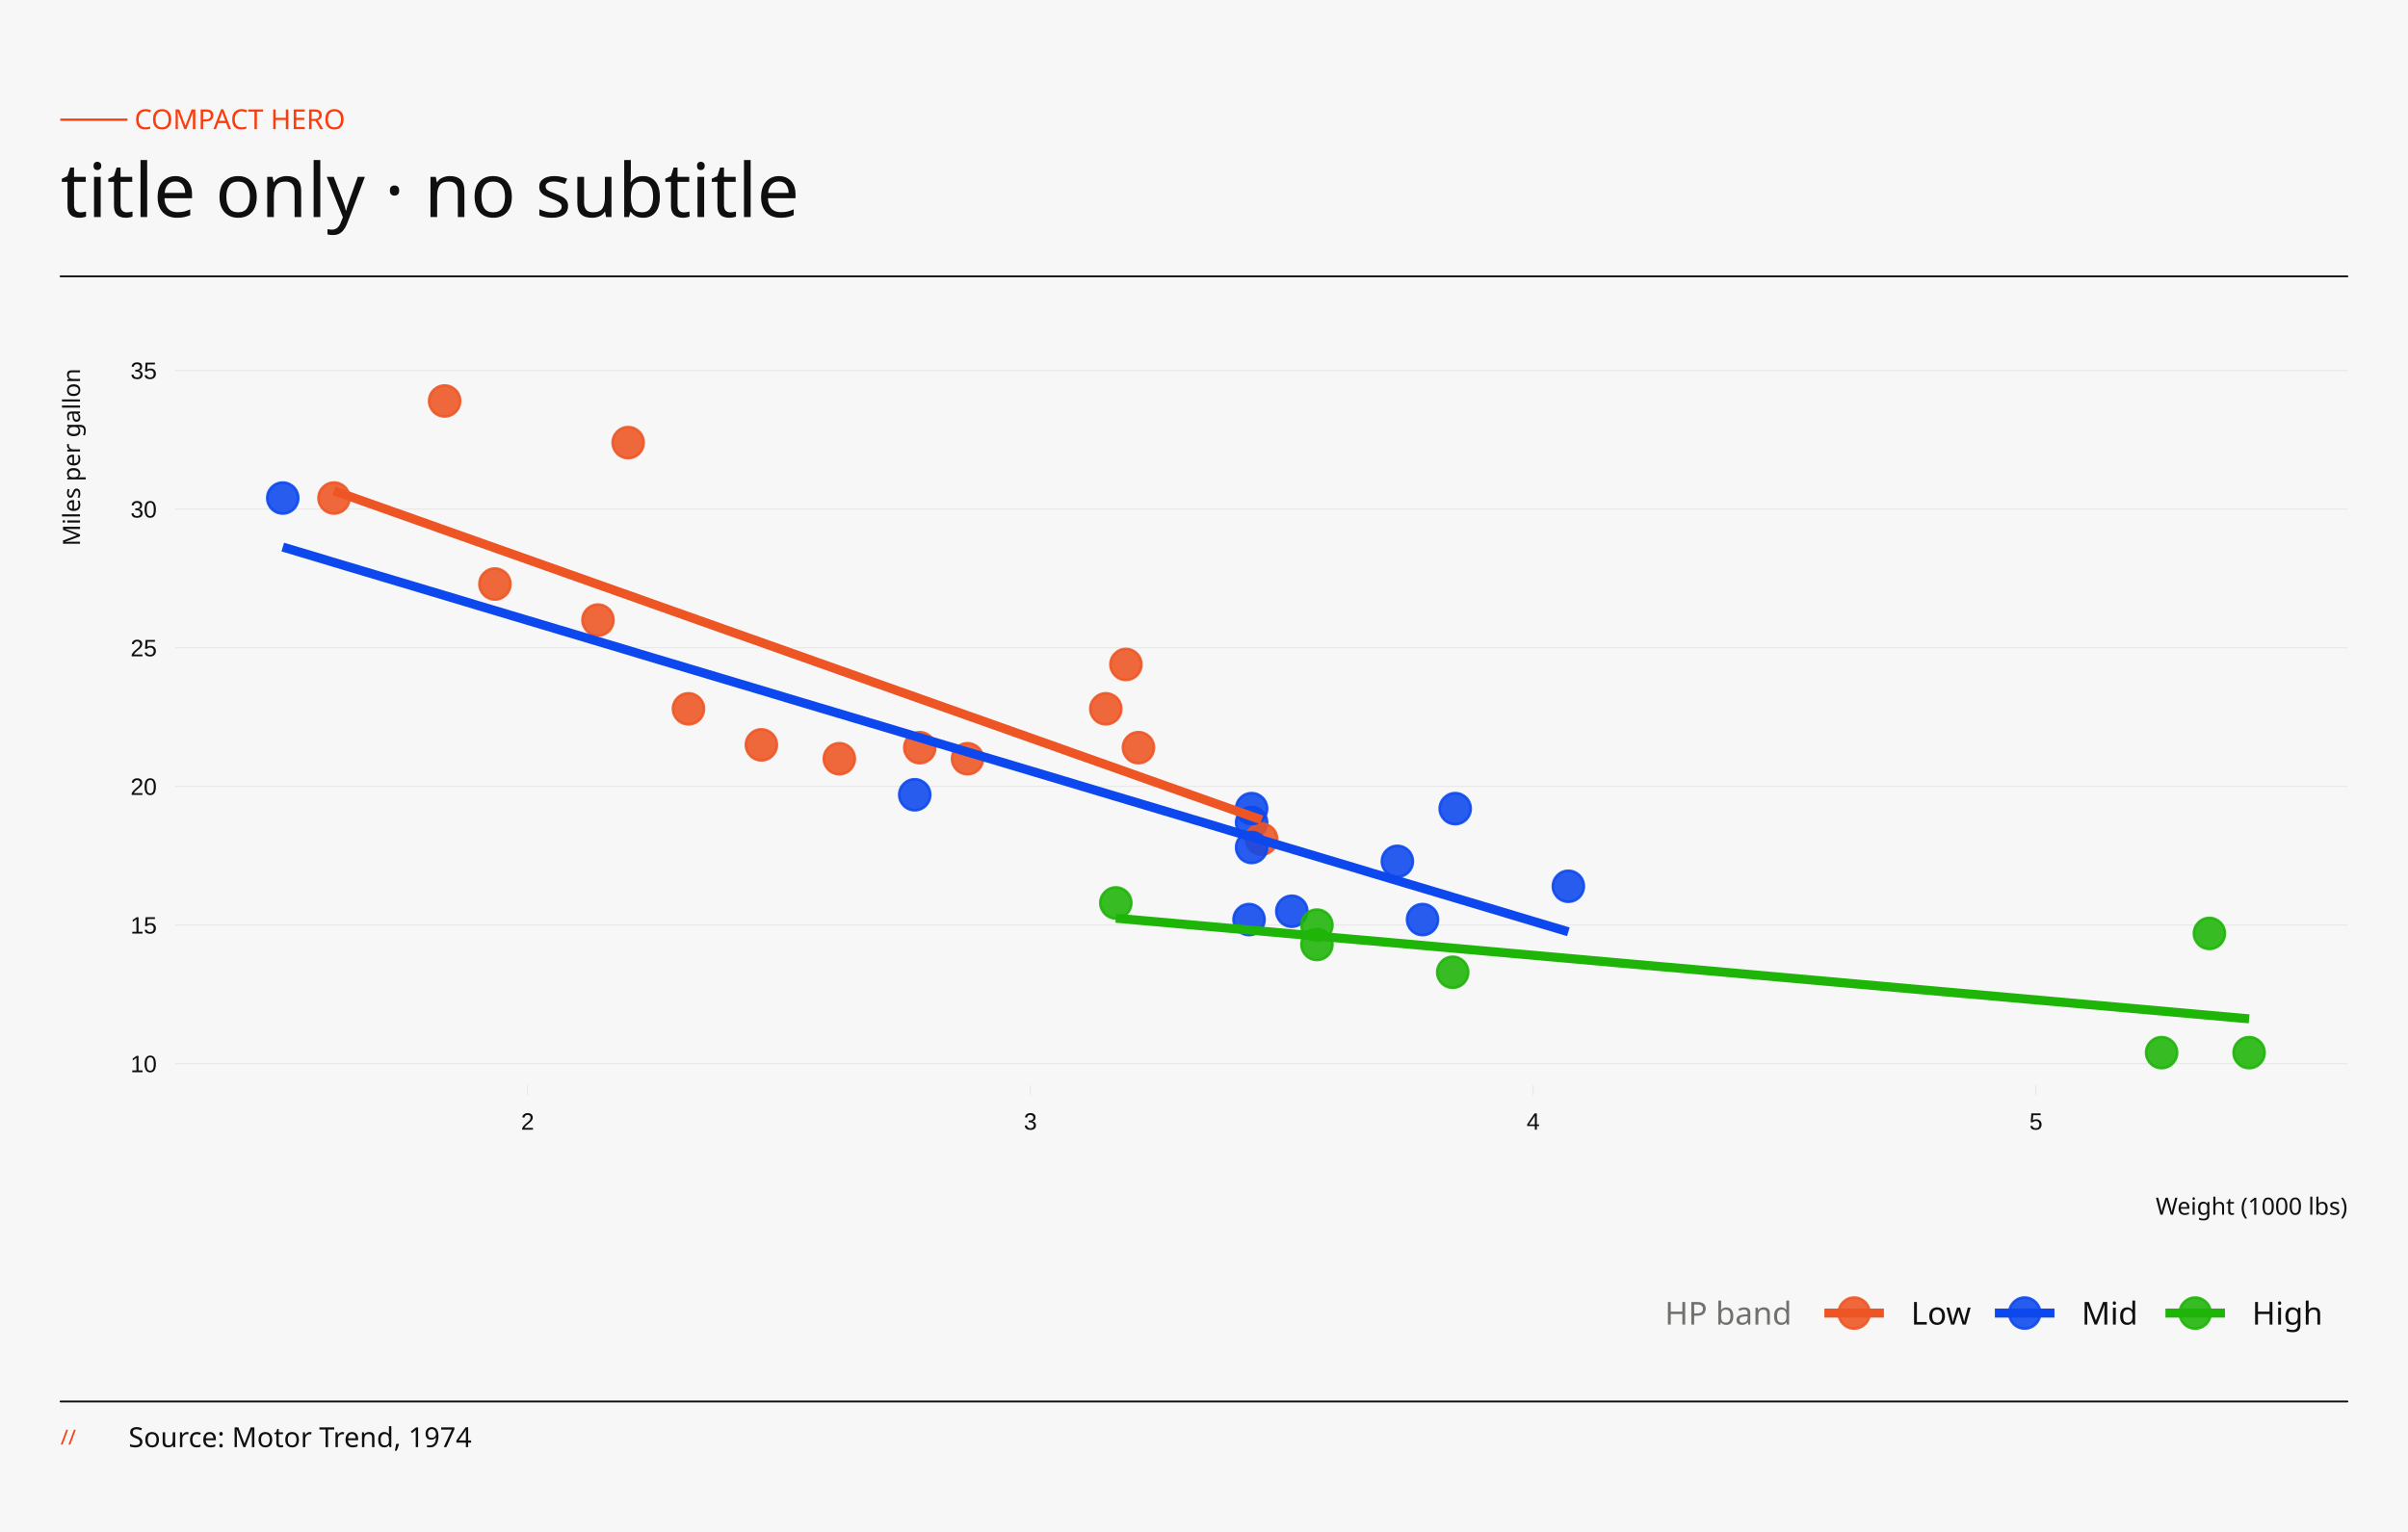
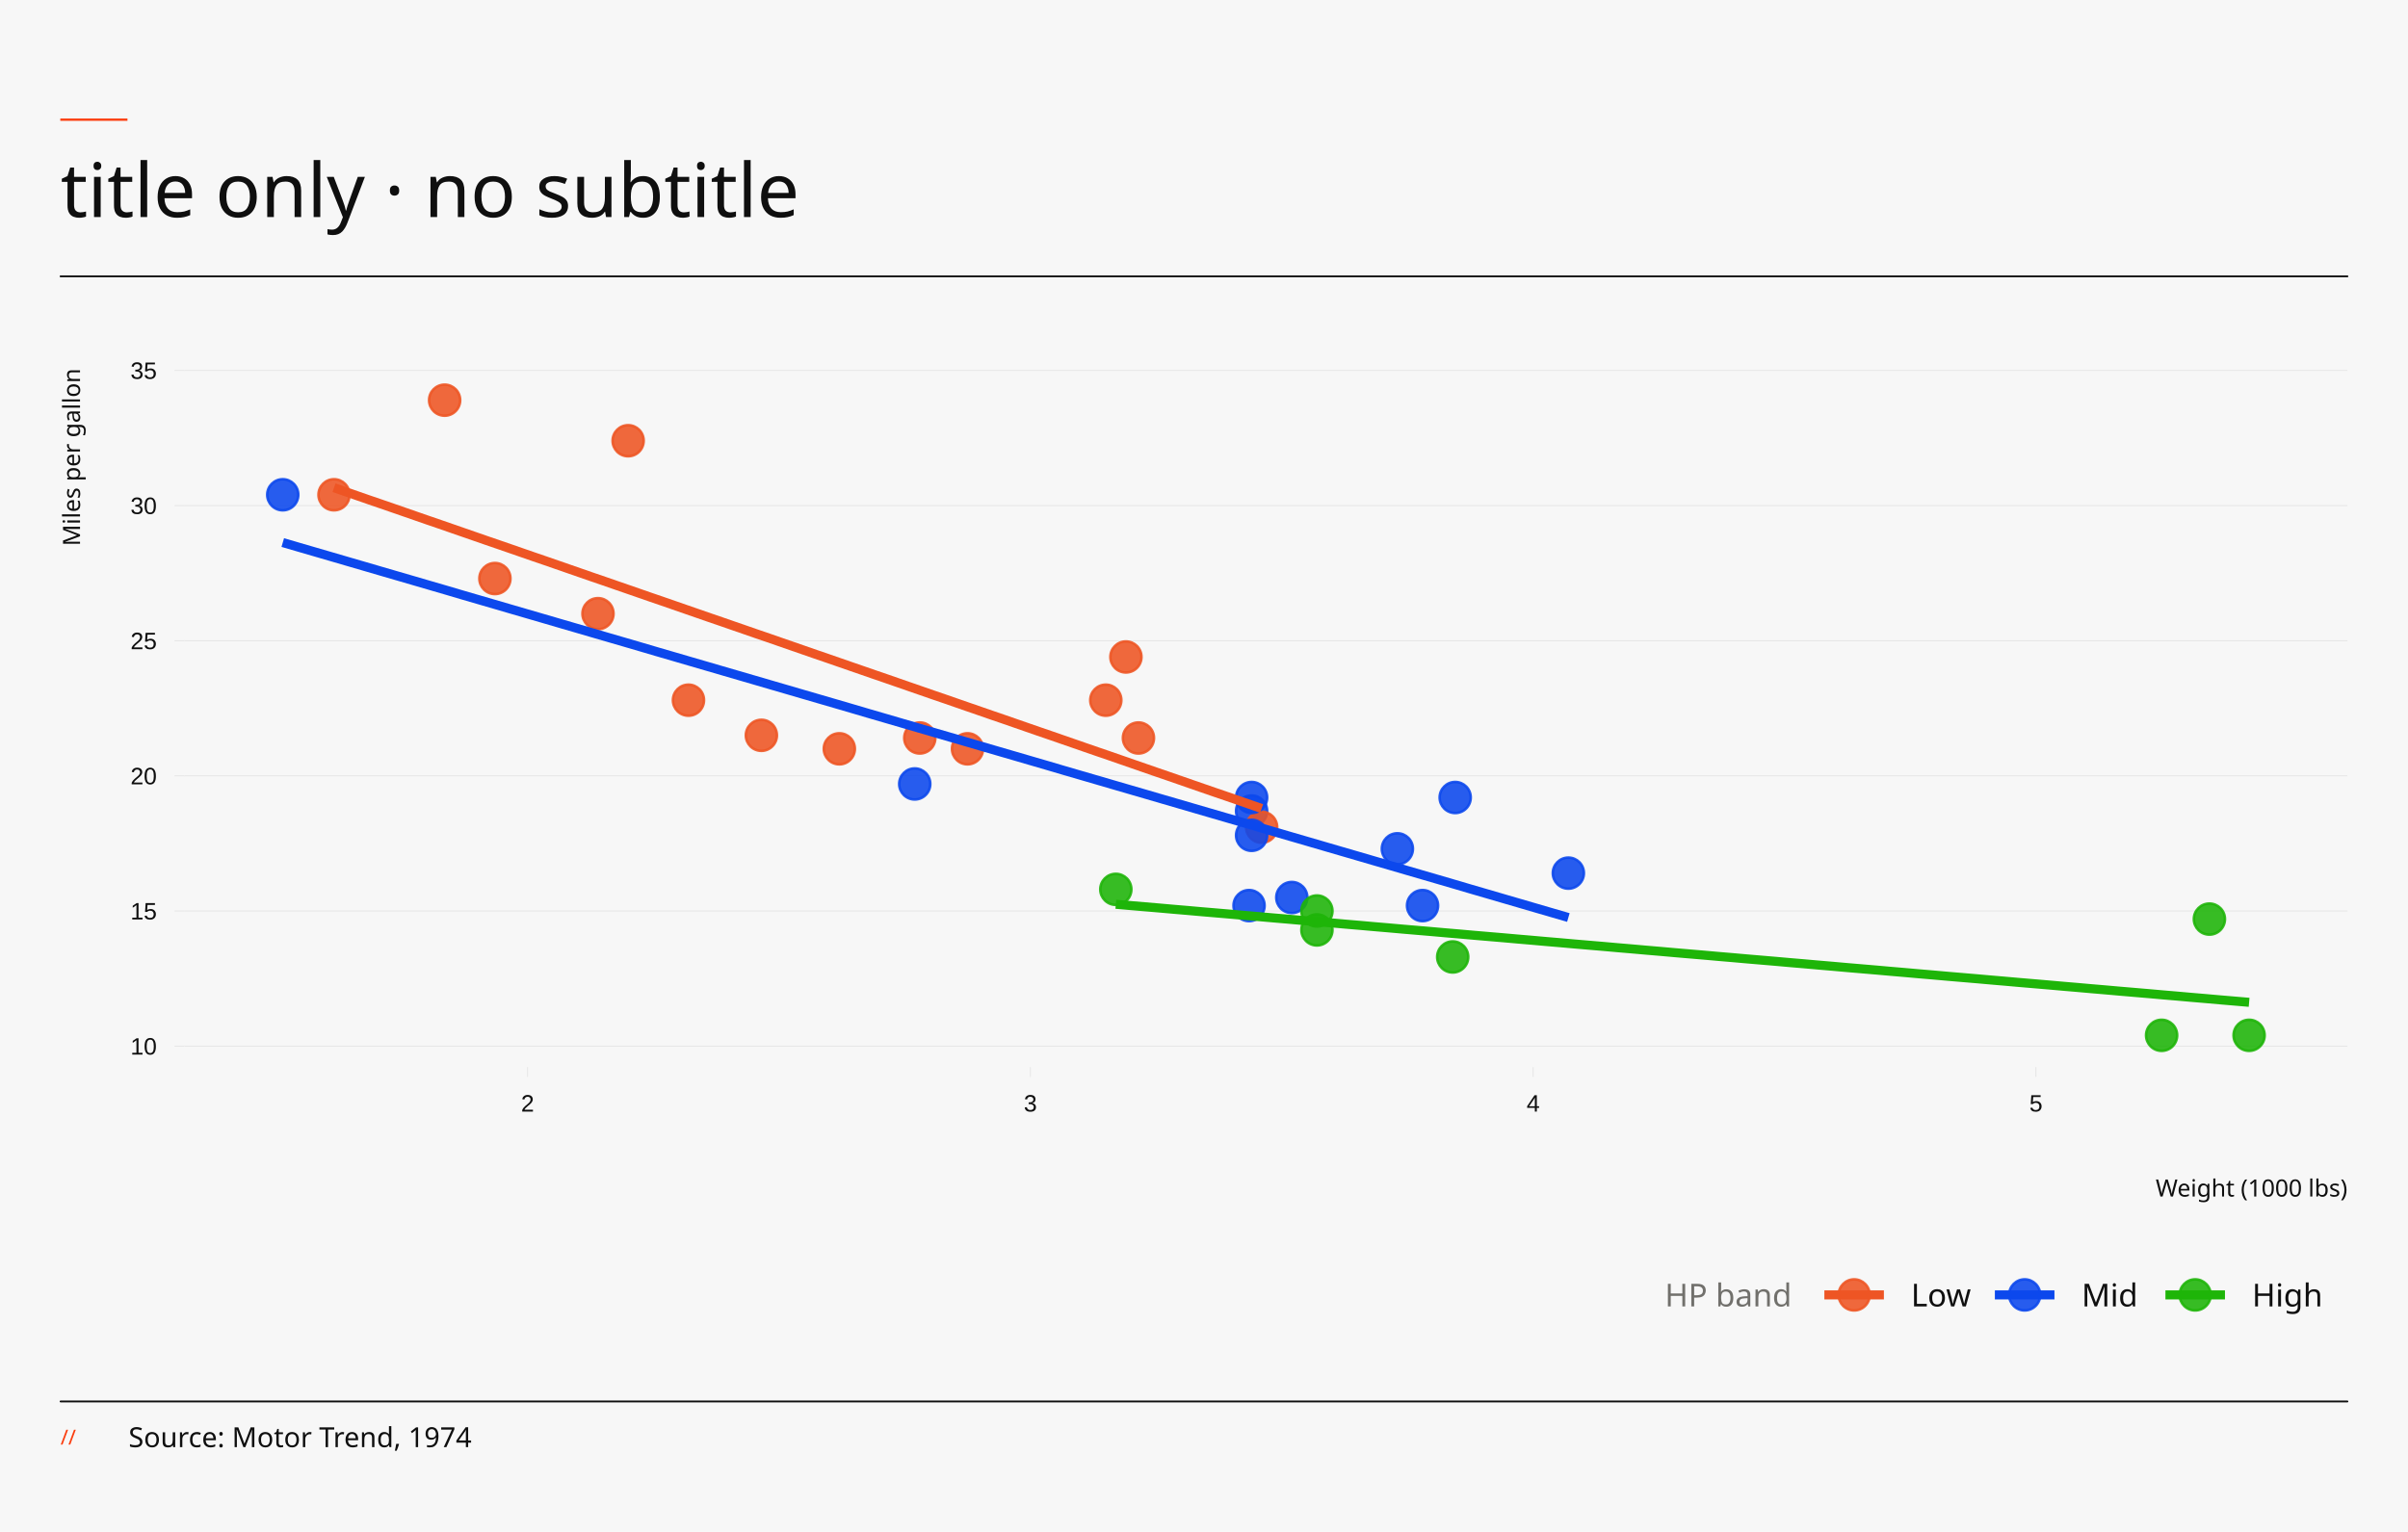
<svg xmlns="http://www.w3.org/2000/svg" width="396.00pt" height="252.00pt" viewBox="0 0 396.00 252.00">
  <g class="svglite">
    <defs>
      <style type="text/css">
    .svglite line, .svglite polyline, .svglite polygon, .svglite path, .svglite rect, .svglite circle {
      fill: none;
      stroke: #000000;
      stroke-linecap: round;
      stroke-linejoin: round;
      stroke-miterlimit: 10.00;
    }
    .svglite text {
      white-space: pre;
    }
    .svglite g.glyphgroup path {
      fill: inherit;
      stroke: none;
    }
  </style>
    </defs>
    <rect width="100%" height="100%" style="stroke: none; fill: none;" />
    <defs>
      <clipPath id="cpMC4wMHwzOTYuMDB8MC4wMHwyNTIuMDA=">
        <rect x="0.00" y="0.00" width="396.00" height="252.00" />
      </clipPath>
    </defs>
    <g clip-path="url(#cpMC4wMHwzOTYuMDB8MC4wMHwyNTIuMDA=)">
      <rect x="0.00" y="0.00" width="396.00" height="252.00" style="stroke-width: 0.63; stroke: none; fill: #F7F7F7;" />
    </g>
    <defs>
-       <clipPath id="cpMzAuMzN8Mzg2LjA0fDYwLjYwfDE3OC41Mg==">
-         <rect x="30.33" y="60.60" width="355.71" height="117.92" />
+       <clipPath id="cpMzAuMzN8Mzg2LjA0fDYwLjYwfDE3NS41NA==">
+         <rect x="30.33" y="60.60" width="355.71" height="114.93" />
      </clipPath>
    </defs>
-     <g clip-path="url(#cpMzAuMzN8Mzg2LjA0fDYwLjYwfDE3OC41Mg==)">
-       <rect x="30.33" y="60.60" width="355.71" height="117.92" style="stroke-width: 0.63; stroke: none; fill: #F7F7F7;" />
-       <polyline points="30.33,174.99 386.04,174.99 " style="stroke-width: 0.15; stroke: #E4E4E4; stroke-linecap: butt;" />
-       <polyline points="30.33,152.18 386.04,152.18 " style="stroke-width: 0.15; stroke: #E4E4E4; stroke-linecap: butt;" />
-       <polyline points="30.33,129.37 386.04,129.37 " style="stroke-width: 0.15; stroke: #E4E4E4; stroke-linecap: butt;" />
-       <polyline points="30.33,106.56 386.04,106.56 " style="stroke-width: 0.15; stroke: #E4E4E4; stroke-linecap: butt;" />
-       <polyline points="30.33,83.75 386.04,83.75 " style="stroke-width: 0.15; stroke: #E4E4E4; stroke-linecap: butt;" />
-       <polyline points="30.33,60.95 386.04,60.95 " style="stroke-width: 0.15; stroke: #E4E4E4; stroke-linecap: butt;" />
-       <circle cx="138.03" cy="124.81" r="2.56" style="stroke-width: 0.42; stroke: #EE5524; stroke-opacity: 0.88; fill: #EE5524; fill-opacity: 0.88;" />
-       <circle cx="159.11" cy="124.81" r="2.56" style="stroke-width: 0.42; stroke: #EE5524; stroke-opacity: 0.88; fill: #EE5524; fill-opacity: 0.88;" />
-       <circle cx="113.22" cy="116.60" r="2.56" style="stroke-width: 0.42; stroke: #EE5524; stroke-opacity: 0.88; fill: #EE5524; fill-opacity: 0.88;" />
-       <circle cx="187.22" cy="122.99" r="2.56" style="stroke-width: 0.42; stroke: #EE5524; stroke-opacity: 0.88; fill: #EE5524; fill-opacity: 0.88;" />
-       <circle cx="205.83" cy="135.30" r="2.56" style="stroke-width: 0.42; stroke: #0C48ED; stroke-opacity: 0.88; fill: #0C48ED; fill-opacity: 0.88;" />
-       <circle cx="207.48" cy="138.04" r="2.56" style="stroke-width: 0.42; stroke: #EE5524; stroke-opacity: 0.88; fill: #EE5524; fill-opacity: 0.88;" />
-       <circle cx="216.57" cy="155.37" r="2.56" style="stroke-width: 0.42; stroke: #1EB508; stroke-opacity: 0.88; fill: #1EB508; fill-opacity: 0.88;" />
-       <circle cx="185.16" cy="109.30" r="2.56" style="stroke-width: 0.42; stroke: #EE5524; stroke-opacity: 0.88; fill: #EE5524; fill-opacity: 0.88;" />
-       <circle cx="181.85" cy="116.60" r="2.56" style="stroke-width: 0.42; stroke: #EE5524; stroke-opacity: 0.88; fill: #EE5524; fill-opacity: 0.88;" />
-       <circle cx="205.83" cy="133.02" r="2.56" style="stroke-width: 0.42; stroke: #0C48ED; stroke-opacity: 0.88; fill: #0C48ED; fill-opacity: 0.88;" />
-       <circle cx="205.83" cy="139.41" r="2.56" style="stroke-width: 0.42; stroke: #0C48ED; stroke-opacity: 0.88; fill: #0C48ED; fill-opacity: 0.88;" />
-       <circle cx="257.92" cy="145.79" r="2.56" style="stroke-width: 0.42; stroke: #0C48ED; stroke-opacity: 0.88; fill: #0C48ED; fill-opacity: 0.88;" />
-       <circle cx="229.80" cy="141.69" r="2.56" style="stroke-width: 0.42; stroke: #0C48ED; stroke-opacity: 0.88; fill: #0C48ED; fill-opacity: 0.88;" />
-       <circle cx="233.94" cy="151.27" r="2.56" style="stroke-width: 0.42; stroke: #0C48ED; stroke-opacity: 0.88; fill: #0C48ED; fill-opacity: 0.88;" />
-       <circle cx="355.48" cy="173.16" r="2.56" style="stroke-width: 0.42; stroke: #1EB508; stroke-opacity: 0.88; fill: #1EB508; fill-opacity: 0.88;" />
-       <circle cx="369.87" cy="173.16" r="2.56" style="stroke-width: 0.42; stroke: #1EB508; stroke-opacity: 0.88; fill: #1EB508; fill-opacity: 0.88;" />
-       <circle cx="363.34" cy="153.55" r="2.56" style="stroke-width: 0.42; stroke: #1EB508; stroke-opacity: 0.88; fill: #1EB508; fill-opacity: 0.88;" />
-       <circle cx="103.30" cy="72.81" r="2.56" style="stroke-width: 0.42; stroke: #EE5524; stroke-opacity: 0.88; fill: #EE5524; fill-opacity: 0.88;" />
-       <circle cx="54.93" cy="81.93" r="2.56" style="stroke-width: 0.42; stroke: #EE5524; stroke-opacity: 0.88; fill: #EE5524; fill-opacity: 0.88;" />
-       <circle cx="73.12" cy="65.96" r="2.56" style="stroke-width: 0.42; stroke: #EE5524; stroke-opacity: 0.88; fill: #EE5524; fill-opacity: 0.88;" />
-       <circle cx="125.21" cy="122.53" r="2.56" style="stroke-width: 0.42; stroke: #EE5524; stroke-opacity: 0.88; fill: #EE5524; fill-opacity: 0.88;" />
-       <circle cx="212.44" cy="149.90" r="2.56" style="stroke-width: 0.42; stroke: #0C48ED; stroke-opacity: 0.88; fill: #0C48ED; fill-opacity: 0.88;" />
-       <circle cx="205.41" cy="151.27" r="2.56" style="stroke-width: 0.42; stroke: #0C48ED; stroke-opacity: 0.88; fill: #0C48ED; fill-opacity: 0.88;" />
-       <circle cx="238.90" cy="159.94" r="2.56" style="stroke-width: 0.42; stroke: #1EB508; stroke-opacity: 0.88; fill: #1EB508; fill-opacity: 0.88;" />
-       <circle cx="239.31" cy="133.02" r="2.56" style="stroke-width: 0.42; stroke: #0C48ED; stroke-opacity: 0.88; fill: #0C48ED; fill-opacity: 0.88;" />
-       <circle cx="81.39" cy="96.07" r="2.56" style="stroke-width: 0.42; stroke: #EE5524; stroke-opacity: 0.88; fill: #EE5524; fill-opacity: 0.88;" />
-       <circle cx="98.34" cy="102.00" r="2.56" style="stroke-width: 0.42; stroke: #EE5524; stroke-opacity: 0.88; fill: #EE5524; fill-opacity: 0.88;" />
-       <circle cx="46.50" cy="81.93" r="2.56" style="stroke-width: 0.42; stroke: #0C48ED; stroke-opacity: 0.88; fill: #0C48ED; fill-opacity: 0.88;" />
-       <circle cx="183.50" cy="148.53" r="2.56" style="stroke-width: 0.42; stroke: #1EB508; stroke-opacity: 0.88; fill: #1EB508; fill-opacity: 0.88;" />
-       <circle cx="150.43" cy="130.74" r="2.56" style="stroke-width: 0.42; stroke: #0C48ED; stroke-opacity: 0.88; fill: #0C48ED; fill-opacity: 0.88;" />
-       <circle cx="216.57" cy="152.18" r="2.56" style="stroke-width: 0.42; stroke: #1EB508; stroke-opacity: 0.88; fill: #1EB508; fill-opacity: 0.88;" />
-       <circle cx="151.26" cy="122.99" r="2.56" style="stroke-width: 0.42; stroke: #EE5524; stroke-opacity: 0.88; fill: #EE5524; fill-opacity: 0.88;" />
-       <polyline points="54.93,80.74 56.86,81.43 58.79,82.11 60.72,82.80 62.65,83.48 64.59,84.17 66.52,84.85 68.45,85.54 70.38,86.22 72.31,86.91 74.24,87.60 76.17,88.28 78.10,88.97 80.03,89.65 81.96,90.34 83.90,91.02 85.83,91.71 87.76,92.39 89.69,93.08 91.62,93.76 93.55,94.45 95.48,95.13 97.41,95.82 99.34,96.50 101.27,97.19 103.21,97.87 105.14,98.56 107.07,99.25 109.00,99.93 110.93,100.62 112.86,101.30 114.79,101.99 116.72,102.67 118.65,103.36 120.58,104.04 122.52,104.73 124.45,105.41 126.38,106.10 128.31,106.78 130.24,107.47 132.17,108.15 134.10,108.84 136.03,109.52 137.96,110.21 139.89,110.89 141.83,111.58 143.76,112.27 145.69,112.95 147.62,113.64 149.55,114.32 151.48,115.01 153.41,115.69 155.34,116.38 157.27,117.06 159.20,117.75 161.14,118.43 163.07,119.12 165.00,119.80 166.93,120.49 168.86,121.17 170.79,121.86 172.72,122.54 174.65,123.23 176.58,123.92 178.51,124.60 180.45,125.29 182.38,125.97 184.31,126.66 186.24,127.34 188.17,128.03 190.10,128.71 192.03,129.40 193.96,130.08 195.89,130.77 197.82,131.45 199.76,132.14 201.69,132.82 203.62,133.51 205.55,134.19 207.48,134.88 " style="stroke-width: 1.49; stroke: #EE5524; stroke-linecap: butt;" />
-       <polyline points="46.50,89.99 49.17,90.79 51.85,91.59 54.53,92.40 57.20,93.20 59.88,94.00 62.55,94.80 65.23,95.60 67.91,96.40 70.58,97.20 73.26,98.00 75.93,98.80 78.61,99.61 81.29,100.41 83.96,101.21 86.64,102.01 89.32,102.81 91.99,103.61 94.67,104.41 97.34,105.21 100.02,106.01 102.70,106.81 105.37,107.62 108.05,108.42 110.73,109.22 113.40,110.02 116.08,110.82 118.75,111.62 121.43,112.42 124.11,113.22 126.78,114.02 129.46,114.83 132.13,115.63 134.81,116.43 137.49,117.23 140.16,118.03 142.84,118.83 145.52,119.63 148.19,120.43 150.87,121.23 153.54,122.04 156.22,122.84 158.90,123.64 161.57,124.44 164.25,125.24 166.93,126.04 169.60,126.84 172.28,127.64 174.95,128.44 177.63,129.25 180.31,130.05 182.98,130.85 185.66,131.65 188.34,132.45 191.01,133.25 193.69,134.05 196.36,134.85 199.04,135.65 201.72,136.46 204.39,137.26 207.07,138.06 209.74,138.86 212.42,139.66 215.10,140.46 217.77,141.26 220.45,142.06 223.13,142.86 225.80,143.67 228.48,144.47 231.15,145.27 233.83,146.07 236.51,146.87 239.18,147.67 241.86,148.47 244.54,149.27 247.21,150.07 249.89,150.88 252.56,151.68 255.24,152.48 257.92,153.28 " style="stroke-width: 1.49; stroke: #0C48ED; stroke-linecap: butt;" />
-       <polyline points="183.50,151.04 185.86,151.25 188.22,151.46 190.58,151.67 192.94,151.88 195.30,152.09 197.66,152.30 200.02,152.51 202.37,152.72 204.73,152.93 207.09,153.14 209.45,153.35 211.81,153.56 214.17,153.77 216.53,153.98 218.89,154.19 221.25,154.40 223.61,154.61 225.97,154.81 228.32,155.02 230.68,155.23 233.04,155.44 235.40,155.65 237.76,155.86 240.12,156.07 242.48,156.28 244.84,156.49 247.20,156.70 249.56,156.91 251.91,157.12 254.27,157.33 256.63,157.54 258.99,157.75 261.35,157.96 263.71,158.17 266.07,158.38 268.43,158.59 270.79,158.80 273.15,159.01 275.51,159.21 277.86,159.42 280.22,159.63 282.58,159.84 284.94,160.05 287.30,160.26 289.66,160.47 292.02,160.68 294.38,160.89 296.74,161.10 299.10,161.31 301.46,161.52 303.81,161.73 306.17,161.94 308.53,162.15 310.89,162.36 313.25,162.57 315.61,162.78 317.97,162.99 320.33,163.20 322.69,163.41 325.05,163.61 327.41,163.82 329.76,164.03 332.12,164.24 334.48,164.45 336.84,164.66 339.20,164.87 341.56,165.08 343.92,165.29 346.28,165.50 348.64,165.71 351.00,165.92 353.36,166.13 355.71,166.34 358.07,166.55 360.43,166.76 362.79,166.97 365.15,167.18 367.51,167.39 369.87,167.60 " style="stroke-width: 1.49; stroke: #1EB508; stroke-linecap: butt;" />
+     <g clip-path="url(#cpMzAuMzN8Mzg2LjA0fDYwLjYwfDE3NS41NA==)">
+       <rect x="30.33" y="60.60" width="355.71" height="114.93" style="stroke-width: 0.63; stroke: none; fill: #F7F7F7;" />
+       <polyline points="30.33,172.09 386.04,172.09 " style="stroke-width: 0.15; stroke: #E4E4E4; stroke-linecap: butt;" />
+       <polyline points="30.33,149.86 386.04,149.86 " style="stroke-width: 0.15; stroke: #E4E4E4; stroke-linecap: butt;" />
+       <polyline points="30.33,127.63 386.04,127.63 " style="stroke-width: 0.15; stroke: #E4E4E4; stroke-linecap: butt;" />
+       <polyline points="30.33,105.40 386.04,105.40 " style="stroke-width: 0.15; stroke: #E4E4E4; stroke-linecap: butt;" />
+       <polyline points="30.33,83.17 386.04,83.17 " style="stroke-width: 0.15; stroke: #E4E4E4; stroke-linecap: butt;" />
+       <polyline points="30.33,60.94 386.04,60.94 " style="stroke-width: 0.15; stroke: #E4E4E4; stroke-linecap: butt;" />
+       <circle cx="138.03" cy="123.18" r="2.56" style="stroke-width: 0.42; stroke: #EE5524; stroke-opacity: 0.88; fill: #EE5524; fill-opacity: 0.88;" />
+       <circle cx="159.11" cy="123.18" r="2.56" style="stroke-width: 0.42; stroke: #EE5524; stroke-opacity: 0.88; fill: #EE5524; fill-opacity: 0.88;" />
+       <circle cx="113.22" cy="115.18" r="2.56" style="stroke-width: 0.42; stroke: #EE5524; stroke-opacity: 0.88; fill: #EE5524; fill-opacity: 0.88;" />
+       <circle cx="187.22" cy="121.40" r="2.56" style="stroke-width: 0.42; stroke: #EE5524; stroke-opacity: 0.88; fill: #EE5524; fill-opacity: 0.88;" />
+       <circle cx="205.83" cy="133.41" r="2.56" style="stroke-width: 0.42; stroke: #0C48ED; stroke-opacity: 0.88; fill: #0C48ED; fill-opacity: 0.88;" />
+       <circle cx="207.48" cy="136.08" r="2.56" style="stroke-width: 0.42; stroke: #EE5524; stroke-opacity: 0.88; fill: #EE5524; fill-opacity: 0.88;" />
+       <circle cx="216.57" cy="152.97" r="2.56" style="stroke-width: 0.42; stroke: #1EB508; stroke-opacity: 0.88; fill: #1EB508; fill-opacity: 0.88;" />
+       <circle cx="185.16" cy="108.07" r="2.56" style="stroke-width: 0.42; stroke: #EE5524; stroke-opacity: 0.88; fill: #EE5524; fill-opacity: 0.88;" />
+       <circle cx="181.85" cy="115.18" r="2.56" style="stroke-width: 0.42; stroke: #EE5524; stroke-opacity: 0.88; fill: #EE5524; fill-opacity: 0.88;" />
+       <circle cx="205.83" cy="131.19" r="2.56" style="stroke-width: 0.42; stroke: #0C48ED; stroke-opacity: 0.88; fill: #0C48ED; fill-opacity: 0.88;" />
+       <circle cx="205.83" cy="137.41" r="2.56" style="stroke-width: 0.42; stroke: #0C48ED; stroke-opacity: 0.88; fill: #0C48ED; fill-opacity: 0.88;" />
+       <circle cx="257.92" cy="143.63" r="2.56" style="stroke-width: 0.42; stroke: #0C48ED; stroke-opacity: 0.88; fill: #0C48ED; fill-opacity: 0.88;" />
+       <circle cx="229.80" cy="139.63" r="2.56" style="stroke-width: 0.42; stroke: #0C48ED; stroke-opacity: 0.88; fill: #0C48ED; fill-opacity: 0.88;" />
+       <circle cx="233.94" cy="148.97" r="2.56" style="stroke-width: 0.42; stroke: #0C48ED; stroke-opacity: 0.88; fill: #0C48ED; fill-opacity: 0.88;" />
+       <circle cx="355.48" cy="170.31" r="2.56" style="stroke-width: 0.42; stroke: #1EB508; stroke-opacity: 0.88; fill: #1EB508; fill-opacity: 0.88;" />
+       <circle cx="369.87" cy="170.31" r="2.56" style="stroke-width: 0.42; stroke: #1EB508; stroke-opacity: 0.88; fill: #1EB508; fill-opacity: 0.88;" />
+       <circle cx="363.34" cy="151.19" r="2.56" style="stroke-width: 0.42; stroke: #1EB508; stroke-opacity: 0.88; fill: #1EB508; fill-opacity: 0.88;" />
+       <circle cx="103.30" cy="72.50" r="2.56" style="stroke-width: 0.42; stroke: #EE5524; stroke-opacity: 0.88; fill: #EE5524; fill-opacity: 0.88;" />
+       <circle cx="54.93" cy="81.39" r="2.56" style="stroke-width: 0.42; stroke: #EE5524; stroke-opacity: 0.88; fill: #EE5524; fill-opacity: 0.88;" />
+       <circle cx="73.12" cy="65.83" r="2.56" style="stroke-width: 0.42; stroke: #EE5524; stroke-opacity: 0.88; fill: #EE5524; fill-opacity: 0.88;" />
+       <circle cx="125.21" cy="120.96" r="2.56" style="stroke-width: 0.42; stroke: #EE5524; stroke-opacity: 0.88; fill: #EE5524; fill-opacity: 0.88;" />
+       <circle cx="212.44" cy="147.64" r="2.56" style="stroke-width: 0.42; stroke: #0C48ED; stroke-opacity: 0.88; fill: #0C48ED; fill-opacity: 0.88;" />
+       <circle cx="205.41" cy="148.97" r="2.56" style="stroke-width: 0.42; stroke: #0C48ED; stroke-opacity: 0.88; fill: #0C48ED; fill-opacity: 0.88;" />
+       <circle cx="238.90" cy="157.42" r="2.56" style="stroke-width: 0.42; stroke: #1EB508; stroke-opacity: 0.88; fill: #1EB508; fill-opacity: 0.88;" />
+       <circle cx="239.31" cy="131.19" r="2.56" style="stroke-width: 0.42; stroke: #0C48ED; stroke-opacity: 0.88; fill: #0C48ED; fill-opacity: 0.88;" />
+       <circle cx="81.39" cy="95.17" r="2.56" style="stroke-width: 0.42; stroke: #EE5524; stroke-opacity: 0.88; fill: #EE5524; fill-opacity: 0.88;" />
+       <circle cx="98.34" cy="100.95" r="2.56" style="stroke-width: 0.42; stroke: #EE5524; stroke-opacity: 0.88; fill: #EE5524; fill-opacity: 0.88;" />
+       <circle cx="46.50" cy="81.39" r="2.56" style="stroke-width: 0.42; stroke: #0C48ED; stroke-opacity: 0.88; fill: #0C48ED; fill-opacity: 0.88;" />
+       <circle cx="183.50" cy="146.30" r="2.56" style="stroke-width: 0.42; stroke: #1EB508; stroke-opacity: 0.88; fill: #1EB508; fill-opacity: 0.88;" />
+       <circle cx="150.43" cy="128.96" r="2.56" style="stroke-width: 0.42; stroke: #0C48ED; stroke-opacity: 0.88; fill: #0C48ED; fill-opacity: 0.88;" />
+       <circle cx="216.57" cy="149.86" r="2.56" style="stroke-width: 0.42; stroke: #1EB508; stroke-opacity: 0.88; fill: #1EB508; fill-opacity: 0.88;" />
+       <circle cx="151.26" cy="121.40" r="2.56" style="stroke-width: 0.42; stroke: #EE5524; stroke-opacity: 0.88; fill: #EE5524; fill-opacity: 0.88;" />
+       <polyline points="54.93,80.23 56.86,80.90 58.79,81.57 60.72,82.24 62.65,82.90 64.59,83.57 66.52,84.24 68.45,84.91 70.38,85.58 72.31,86.24 74.24,86.91 76.17,87.58 78.10,88.25 80.03,88.92 81.96,89.58 83.90,90.25 85.83,90.92 87.76,91.59 89.69,92.25 91.62,92.92 93.55,93.59 95.48,94.26 97.41,94.93 99.34,95.59 101.27,96.26 103.21,96.93 105.14,97.60 107.07,98.27 109.00,98.93 110.93,99.60 112.86,100.27 114.79,100.94 116.72,101.61 118.65,102.27 120.58,102.94 122.52,103.61 124.45,104.28 126.38,104.94 128.31,105.61 130.24,106.28 132.17,106.95 134.10,107.62 136.03,108.28 137.96,108.95 139.89,109.62 141.83,110.29 143.76,110.96 145.69,111.62 147.62,112.29 149.55,112.96 151.48,113.63 153.41,114.30 155.34,114.96 157.27,115.63 159.20,116.30 161.14,116.97 163.07,117.64 165.00,118.30 166.93,118.97 168.86,119.64 170.79,120.31 172.72,120.97 174.65,121.64 176.58,122.31 178.51,122.98 180.45,123.65 182.38,124.31 184.31,124.98 186.24,125.65 188.17,126.32 190.10,126.99 192.03,127.65 193.96,128.32 195.89,128.99 197.82,129.66 199.76,130.33 201.69,130.99 203.62,131.66 205.55,132.33 207.48,133.00 " style="stroke-width: 1.49; stroke: #EE5524; stroke-linecap: butt;" />
+       <polyline points="46.50,89.25 49.17,90.03 51.85,90.81 54.53,91.59 57.20,92.37 59.88,93.15 62.55,93.93 65.23,94.71 67.91,95.49 70.58,96.27 73.26,97.05 75.93,97.84 78.61,98.62 81.29,99.40 83.96,100.18 86.64,100.96 89.32,101.74 91.99,102.52 94.67,103.30 97.34,104.08 100.02,104.86 102.70,105.64 105.37,106.42 108.05,107.21 110.73,107.99 113.40,108.77 116.08,109.55 118.75,110.33 121.43,111.11 124.11,111.89 126.78,112.67 129.46,113.45 132.13,114.23 134.81,115.01 137.49,115.79 140.16,116.57 142.84,117.36 145.52,118.14 148.19,118.92 150.87,119.70 153.54,120.48 156.22,121.26 158.90,122.04 161.57,122.82 164.25,123.60 166.93,124.38 169.60,125.16 172.28,125.94 174.95,126.73 177.63,127.51 180.31,128.29 182.98,129.07 185.66,129.85 188.34,130.63 191.01,131.41 193.69,132.19 196.36,132.97 199.04,133.75 201.72,134.53 204.39,135.31 207.07,136.10 209.74,136.88 212.42,137.66 215.10,138.44 217.77,139.22 220.45,140.00 223.13,140.78 225.80,141.56 228.48,142.34 231.15,143.12 233.83,143.90 236.51,144.68 239.18,145.46 241.86,146.25 244.54,147.03 247.21,147.81 249.89,148.59 252.56,149.37 255.24,150.15 257.92,150.93 " style="stroke-width: 1.49; stroke: #0C48ED; stroke-linecap: butt;" />
+       <polyline points="183.50,148.75 185.86,148.96 188.22,149.16 190.58,149.36 192.94,149.57 195.30,149.77 197.66,149.98 200.02,150.18 202.37,150.38 204.73,150.59 207.09,150.79 209.45,151.00 211.81,151.20 214.17,151.41 216.53,151.61 218.89,151.81 221.25,152.02 223.61,152.22 225.97,152.43 228.32,152.63 230.68,152.84 233.04,153.04 235.40,153.24 237.76,153.45 240.12,153.65 242.48,153.86 244.84,154.06 247.20,154.26 249.56,154.47 251.91,154.67 254.27,154.88 256.63,155.08 258.99,155.29 261.35,155.49 263.71,155.69 266.07,155.90 268.43,156.10 270.79,156.31 273.15,156.51 275.51,156.72 277.86,156.92 280.22,157.12 282.58,157.33 284.94,157.53 287.30,157.74 289.66,157.94 292.02,158.14 294.38,158.35 296.74,158.55 299.10,158.76 301.46,158.96 303.81,159.17 306.17,159.37 308.53,159.57 310.89,159.78 313.25,159.98 315.61,160.19 317.97,160.39 320.33,160.60 322.69,160.80 325.05,161.00 327.41,161.21 329.76,161.41 332.12,161.62 334.48,161.82 336.84,162.02 339.20,162.23 341.56,162.43 343.92,162.64 346.28,162.84 348.64,163.05 351.00,163.25 353.36,163.45 355.71,163.66 358.07,163.86 360.43,164.07 362.79,164.27 365.15,164.48 367.51,164.68 369.87,164.88 " style="stroke-width: 1.49; stroke: #1EB508; stroke-linecap: butt;" />
    </g>
    <g clip-path="url(#cpMC4wMHwzOTYuMDB8MC4wMHwyNTIuMDA=)">
-       <text x="25.79" y="176.38" text-anchor="end" style="font-size: 3.90px;fill: #0F0F0F; font-family: &quot;Arial&quot;;" textLength="4.31px" lengthAdjust="spacingAndGlyphs">10</text>
-       <text x="25.79" y="153.57" text-anchor="end" style="font-size: 3.90px;fill: #0F0F0F; font-family: &quot;Arial&quot;;" textLength="4.31px" lengthAdjust="spacingAndGlyphs">15</text>
-       <text x="25.79" y="130.76" text-anchor="end" style="font-size: 3.90px;fill: #0F0F0F; font-family: &quot;Arial&quot;;" textLength="4.31px" lengthAdjust="spacingAndGlyphs">20</text>
-       <text x="25.79" y="107.96" text-anchor="end" style="font-size: 3.90px;fill: #0F0F0F; font-family: &quot;Arial&quot;;" textLength="4.31px" lengthAdjust="spacingAndGlyphs">25</text>
-       <text x="25.79" y="85.15" text-anchor="end" style="font-size: 3.90px;fill: #0F0F0F; font-family: &quot;Arial&quot;;" textLength="4.31px" lengthAdjust="spacingAndGlyphs">30</text>
-       <text x="25.79" y="62.34" text-anchor="end" style="font-size: 3.90px;fill: #0F0F0F; font-family: &quot;Arial&quot;;" textLength="4.31px" lengthAdjust="spacingAndGlyphs">35</text>
-       <polyline points="28.71,174.99 30.33,174.99 " style="stroke-width: 0.15; stroke: #E4E4E4; stroke-linecap: butt;" />
-       <polyline points="28.71,152.18 30.33,152.18 " style="stroke-width: 0.15; stroke: #E4E4E4; stroke-linecap: butt;" />
-       <polyline points="28.71,129.37 30.33,129.37 " style="stroke-width: 0.15; stroke: #E4E4E4; stroke-linecap: butt;" />
-       <polyline points="28.71,106.56 30.33,106.56 " style="stroke-width: 0.15; stroke: #E4E4E4; stroke-linecap: butt;" />
-       <polyline points="28.71,83.75 30.33,83.75 " style="stroke-width: 0.15; stroke: #E4E4E4; stroke-linecap: butt;" />
-       <polyline points="28.71,60.95 30.33,60.95 " style="stroke-width: 0.15; stroke: #E4E4E4; stroke-linecap: butt;" />
-       <polyline points="86.76,180.14 86.76,178.52 " style="stroke-width: 0.15; stroke: #E4E4E4; stroke-linecap: butt;" />
-       <polyline points="169.45,180.14 169.45,178.52 " style="stroke-width: 0.15; stroke: #E4E4E4; stroke-linecap: butt;" />
-       <polyline points="252.13,180.14 252.13,178.52 " style="stroke-width: 0.15; stroke: #E4E4E4; stroke-linecap: butt;" />
-       <polyline points="334.81,180.14 334.81,178.52 " style="stroke-width: 0.15; stroke: #E4E4E4; stroke-linecap: butt;" />
-       <text x="86.76" y="185.84" text-anchor="middle" style="font-size: 3.90px;fill: #0F0F0F; font-family: &quot;Arial&quot;;" textLength="2.16px" lengthAdjust="spacingAndGlyphs">2</text>
-       <text x="169.45" y="185.84" text-anchor="middle" style="font-size: 3.90px;fill: #0F0F0F; font-family: &quot;Arial&quot;;" textLength="2.16px" lengthAdjust="spacingAndGlyphs">3</text>
-       <text x="252.13" y="185.84" text-anchor="middle" style="font-size: 3.90px;fill: #0F0F0F; font-family: &quot;Arial&quot;;" textLength="2.16px" lengthAdjust="spacingAndGlyphs">4</text>
-       <text x="334.81" y="185.84" text-anchor="middle" style="font-size: 3.90px;fill: #0F0F0F; font-family: &quot;Arial&quot;;" textLength="2.16px" lengthAdjust="spacingAndGlyphs">5</text>
-       <text x="386.04" y="199.82" text-anchor="end" style="font-size: 3.90px; font-weight: 100;fill: #0F0F0F; font-family: &quot;JetBrains Mono&quot;;" textLength="39.58px" lengthAdjust="spacingAndGlyphs">Weight (1000 lbs)</text>
+       <text x="25.79" y="173.48" text-anchor="end" style="font-size: 3.90px;fill: #0F0F0F; font-family: &quot;Arial&quot;;" textLength="4.31px" lengthAdjust="spacingAndGlyphs">10</text>
+       <text x="25.79" y="151.25" text-anchor="end" style="font-size: 3.90px;fill: #0F0F0F; font-family: &quot;Arial&quot;;" textLength="4.31px" lengthAdjust="spacingAndGlyphs">15</text>
+       <text x="25.79" y="129.02" text-anchor="end" style="font-size: 3.90px;fill: #0F0F0F; font-family: &quot;Arial&quot;;" textLength="4.31px" lengthAdjust="spacingAndGlyphs">20</text>
+       <text x="25.79" y="106.79" text-anchor="end" style="font-size: 3.90px;fill: #0F0F0F; font-family: &quot;Arial&quot;;" textLength="4.31px" lengthAdjust="spacingAndGlyphs">25</text>
+       <text x="25.79" y="84.56" text-anchor="end" style="font-size: 3.90px;fill: #0F0F0F; font-family: &quot;Arial&quot;;" textLength="4.31px" lengthAdjust="spacingAndGlyphs">30</text>
+       <text x="25.79" y="62.33" text-anchor="end" style="font-size: 3.90px;fill: #0F0F0F; font-family: &quot;Arial&quot;;" textLength="4.31px" lengthAdjust="spacingAndGlyphs">35</text>
+       <polyline points="28.71,172.09 30.33,172.09 " style="stroke-width: 0.15; stroke: #E4E4E4; stroke-linecap: butt;" />
+       <polyline points="28.71,149.86 30.33,149.86 " style="stroke-width: 0.15; stroke: #E4E4E4; stroke-linecap: butt;" />
+       <polyline points="28.71,127.63 30.33,127.63 " style="stroke-width: 0.15; stroke: #E4E4E4; stroke-linecap: butt;" />
+       <polyline points="28.71,105.40 30.33,105.40 " style="stroke-width: 0.15; stroke: #E4E4E4; stroke-linecap: butt;" />
+       <polyline points="28.71,83.17 30.33,83.17 " style="stroke-width: 0.15; stroke: #E4E4E4; stroke-linecap: butt;" />
+       <polyline points="28.71,60.94 30.33,60.94 " style="stroke-width: 0.15; stroke: #E4E4E4; stroke-linecap: butt;" />
+       <polyline points="86.76,177.15 86.76,175.54 " style="stroke-width: 0.15; stroke: #E4E4E4; stroke-linecap: butt;" />
+       <polyline points="169.45,177.15 169.45,175.54 " style="stroke-width: 0.15; stroke: #E4E4E4; stroke-linecap: butt;" />
+       <polyline points="252.13,177.15 252.13,175.54 " style="stroke-width: 0.15; stroke: #E4E4E4; stroke-linecap: butt;" />
+       <polyline points="334.81,177.15 334.81,175.54 " style="stroke-width: 0.15; stroke: #E4E4E4; stroke-linecap: butt;" />
+       <text x="86.76" y="182.85" text-anchor="middle" style="font-size: 3.90px;fill: #0F0F0F; font-family: &quot;Arial&quot;;" textLength="2.16px" lengthAdjust="spacingAndGlyphs">2</text>
+       <text x="169.45" y="182.85" text-anchor="middle" style="font-size: 3.90px;fill: #0F0F0F; font-family: &quot;Arial&quot;;" textLength="2.16px" lengthAdjust="spacingAndGlyphs">3</text>
+       <text x="252.13" y="182.85" text-anchor="middle" style="font-size: 3.90px;fill: #0F0F0F; font-family: &quot;Arial&quot;;" textLength="2.16px" lengthAdjust="spacingAndGlyphs">4</text>
+       <text x="334.81" y="182.85" text-anchor="middle" style="font-size: 3.90px;fill: #0F0F0F; font-family: &quot;Arial&quot;;" textLength="2.16px" lengthAdjust="spacingAndGlyphs">5</text>
+       <text x="386.04" y="196.83" text-anchor="end" style="font-size: 3.90px; font-weight: 100;fill: #0F0F0F; font-family: &quot;JetBrains Mono&quot;;" textLength="39.58px" lengthAdjust="spacingAndGlyphs">Weight (1000 lbs)</text>
      <text transform="translate(13.16,60.60) rotate(-90)" text-anchor="end" style="font-size: 3.90px; font-weight: 100;fill: #0F0F0F; font-family: &quot;JetBrains Mono&quot;;" textLength="37.25px" lengthAdjust="spacingAndGlyphs">Miles per gallon</text>
-       <rect x="270.56" y="206.65" width="115.48" height="18.72" style="stroke-width: 0.75; stroke: none;" />
-       <rect x="270.56" y="206.65" width="115.48" height="18.72" style="stroke-width: 0.63; stroke: none; fill: #F7F7F7;" />
-       <text x="273.79" y="217.90" style="font-size: 5.20px;fill: #71706C; font-family: &quot;JetBrains Mono&quot;;" textLength="21.77px" lengthAdjust="spacingAndGlyphs">HP band</text>
-       <rect x="298.80" y="209.88" width="12.24" height="12.24" style="stroke-width: 0.63; stroke: none; fill: #F7F7F7;" />
-       <circle cx="304.92" cy="216.00" r="2.56" style="stroke-width: 0.42; stroke: #EE5524; stroke-opacity: 0.88; fill: #EE5524; fill-opacity: 0.88;" />
-       <line x1="300.02" y1="216.00" x2="309.81" y2="216.00" style="stroke-width: 1.49; stroke: #EE5524; stroke-linecap: butt;" />
-       <rect x="326.84" y="209.88" width="12.24" height="12.24" style="stroke-width: 0.63; stroke: none; fill: #F7F7F7;" />
-       <circle cx="332.96" cy="216.00" r="2.56" style="stroke-width: 0.42; stroke: #0C48ED; stroke-opacity: 0.88; fill: #0C48ED; fill-opacity: 0.88;" />
-       <line x1="328.06" y1="216.00" x2="337.86" y2="216.00" style="stroke-width: 1.49; stroke: #0C48ED; stroke-linecap: butt;" />
-       <rect x="354.88" y="209.88" width="12.24" height="12.24" style="stroke-width: 0.63; stroke: none; fill: #F7F7F7;" />
-       <circle cx="361.00" cy="216.00" r="2.56" style="stroke-width: 0.42; stroke: #1EB508; stroke-opacity: 0.88; fill: #1EB508; fill-opacity: 0.88;" />
-       <line x1="356.11" y1="216.00" x2="365.90" y2="216.00" style="stroke-width: 1.49; stroke: #1EB508; stroke-linecap: butt;" />
-       <text x="314.27" y="217.90" style="font-size: 5.20px;fill: #0F0F0F; font-family: &quot;JetBrains Mono&quot;;" textLength="9.33px" lengthAdjust="spacingAndGlyphs">Low</text>
-       <text x="342.32" y="217.90" style="font-size: 5.20px;fill: #0F0F0F; font-family: &quot;JetBrains Mono&quot;;" textLength="9.33px" lengthAdjust="spacingAndGlyphs">Mid</text>
-       <text x="370.36" y="217.90" style="font-size: 5.20px;fill: #0F0F0F; font-family: &quot;JetBrains Mono&quot;;" textLength="12.44px" lengthAdjust="spacingAndGlyphs">High</text>
+       <rect x="270.56" y="203.66" width="115.48" height="18.72" style="stroke-width: 0.75; stroke: none;" />
+       <rect x="270.56" y="203.66" width="115.48" height="18.72" style="stroke-width: 0.63; stroke: none; fill: #F7F7F7;" />
+       <text x="273.79" y="214.91" style="font-size: 5.20px;fill: #71706C; font-family: &quot;JetBrains Mono&quot;;" textLength="21.77px" lengthAdjust="spacingAndGlyphs">HP band</text>
+       <rect x="298.80" y="206.89" width="12.24" height="12.24" style="stroke-width: 0.63; stroke: none; fill: #F7F7F7;" />
+       <circle cx="304.92" cy="213.01" r="2.56" style="stroke-width: 0.42; stroke: #EE5524; stroke-opacity: 0.88; fill: #EE5524; fill-opacity: 0.88;" />
+       <line x1="300.02" y1="213.01" x2="309.81" y2="213.01" style="stroke-width: 1.49; stroke: #EE5524; stroke-linecap: butt;" />
+       <rect x="326.84" y="206.89" width="12.24" height="12.24" style="stroke-width: 0.63; stroke: none; fill: #F7F7F7;" />
+       <circle cx="332.96" cy="213.01" r="2.56" style="stroke-width: 0.42; stroke: #0C48ED; stroke-opacity: 0.88; fill: #0C48ED; fill-opacity: 0.88;" />
+       <line x1="328.06" y1="213.01" x2="337.86" y2="213.01" style="stroke-width: 1.49; stroke: #0C48ED; stroke-linecap: butt;" />
+       <rect x="354.88" y="206.89" width="12.24" height="12.24" style="stroke-width: 0.63; stroke: none; fill: #F7F7F7;" />
+       <circle cx="361.00" cy="213.01" r="2.56" style="stroke-width: 0.42; stroke: #1EB508; stroke-opacity: 0.88; fill: #1EB508; fill-opacity: 0.88;" />
+       <line x1="356.11" y1="213.01" x2="365.90" y2="213.01" style="stroke-width: 1.49; stroke: #1EB508; stroke-linecap: butt;" />
+       <text x="314.27" y="214.91" style="font-size: 5.20px;fill: #0F0F0F; font-family: &quot;JetBrains Mono&quot;;" textLength="9.33px" lengthAdjust="spacingAndGlyphs">Low</text>
+       <text x="342.32" y="214.91" style="font-size: 5.20px;fill: #0F0F0F; font-family: &quot;JetBrains Mono&quot;;" textLength="9.33px" lengthAdjust="spacingAndGlyphs">Mid</text>
+       <text x="370.36" y="214.91" style="font-size: 5.20px;fill: #0F0F0F; font-family: &quot;JetBrains Mono&quot;;" textLength="12.44px" lengthAdjust="spacingAndGlyphs">High</text>
      <text x="9.96" y="35.70" style="font-size: 12.35px;fill: #0F0F0F; font-family: &quot;Archivo&quot;;" textLength="110.97px" lengthAdjust="spacingAndGlyphs">title only · no subtitle</text>
-       <text x="9.96" y="21.25" style="font-size: 4.55px;fill: #FB3D0E; font-family: &quot;JetBrains Mono&quot;;" textLength="46.48px" lengthAdjust="spacingAndGlyphs">──── COMPACT HERO</text>
+       <text x="9.96" y="21.25" style="font-size: 4.55px;fill: #FB3D0E; font-family: &quot;JetBrains Mono&quot;;" textLength="13.67px" lengthAdjust="spacingAndGlyphs">──── </text>
      <polyline points="9.96,45.46 386.04,45.46 " style="stroke-width: 0.30; stroke: #0F0F0F;" />
      <text x="9.96" y="237.63" style="font-size: 3.41px; font-weight: 100;fill: #FB3D0E; font-family: &quot;JetBrains Mono&quot;;" textLength="8.19px" lengthAdjust="spacingAndGlyphs">//  </text>
      <text x="21.14" y="238.05" style="font-size: 4.55px; font-weight: 100;fill: #0F0F0F; font-family: &quot;JetBrains Mono&quot;;" textLength="68.36px" lengthAdjust="spacingAndGlyphs">Source: Motor Trend, 1974</text>
      <polyline points="9.96,230.54 386.04,230.54 " style="stroke-width: 0.30; stroke: #0F0F0F;" />
    </g>
  </g>
</svg>
